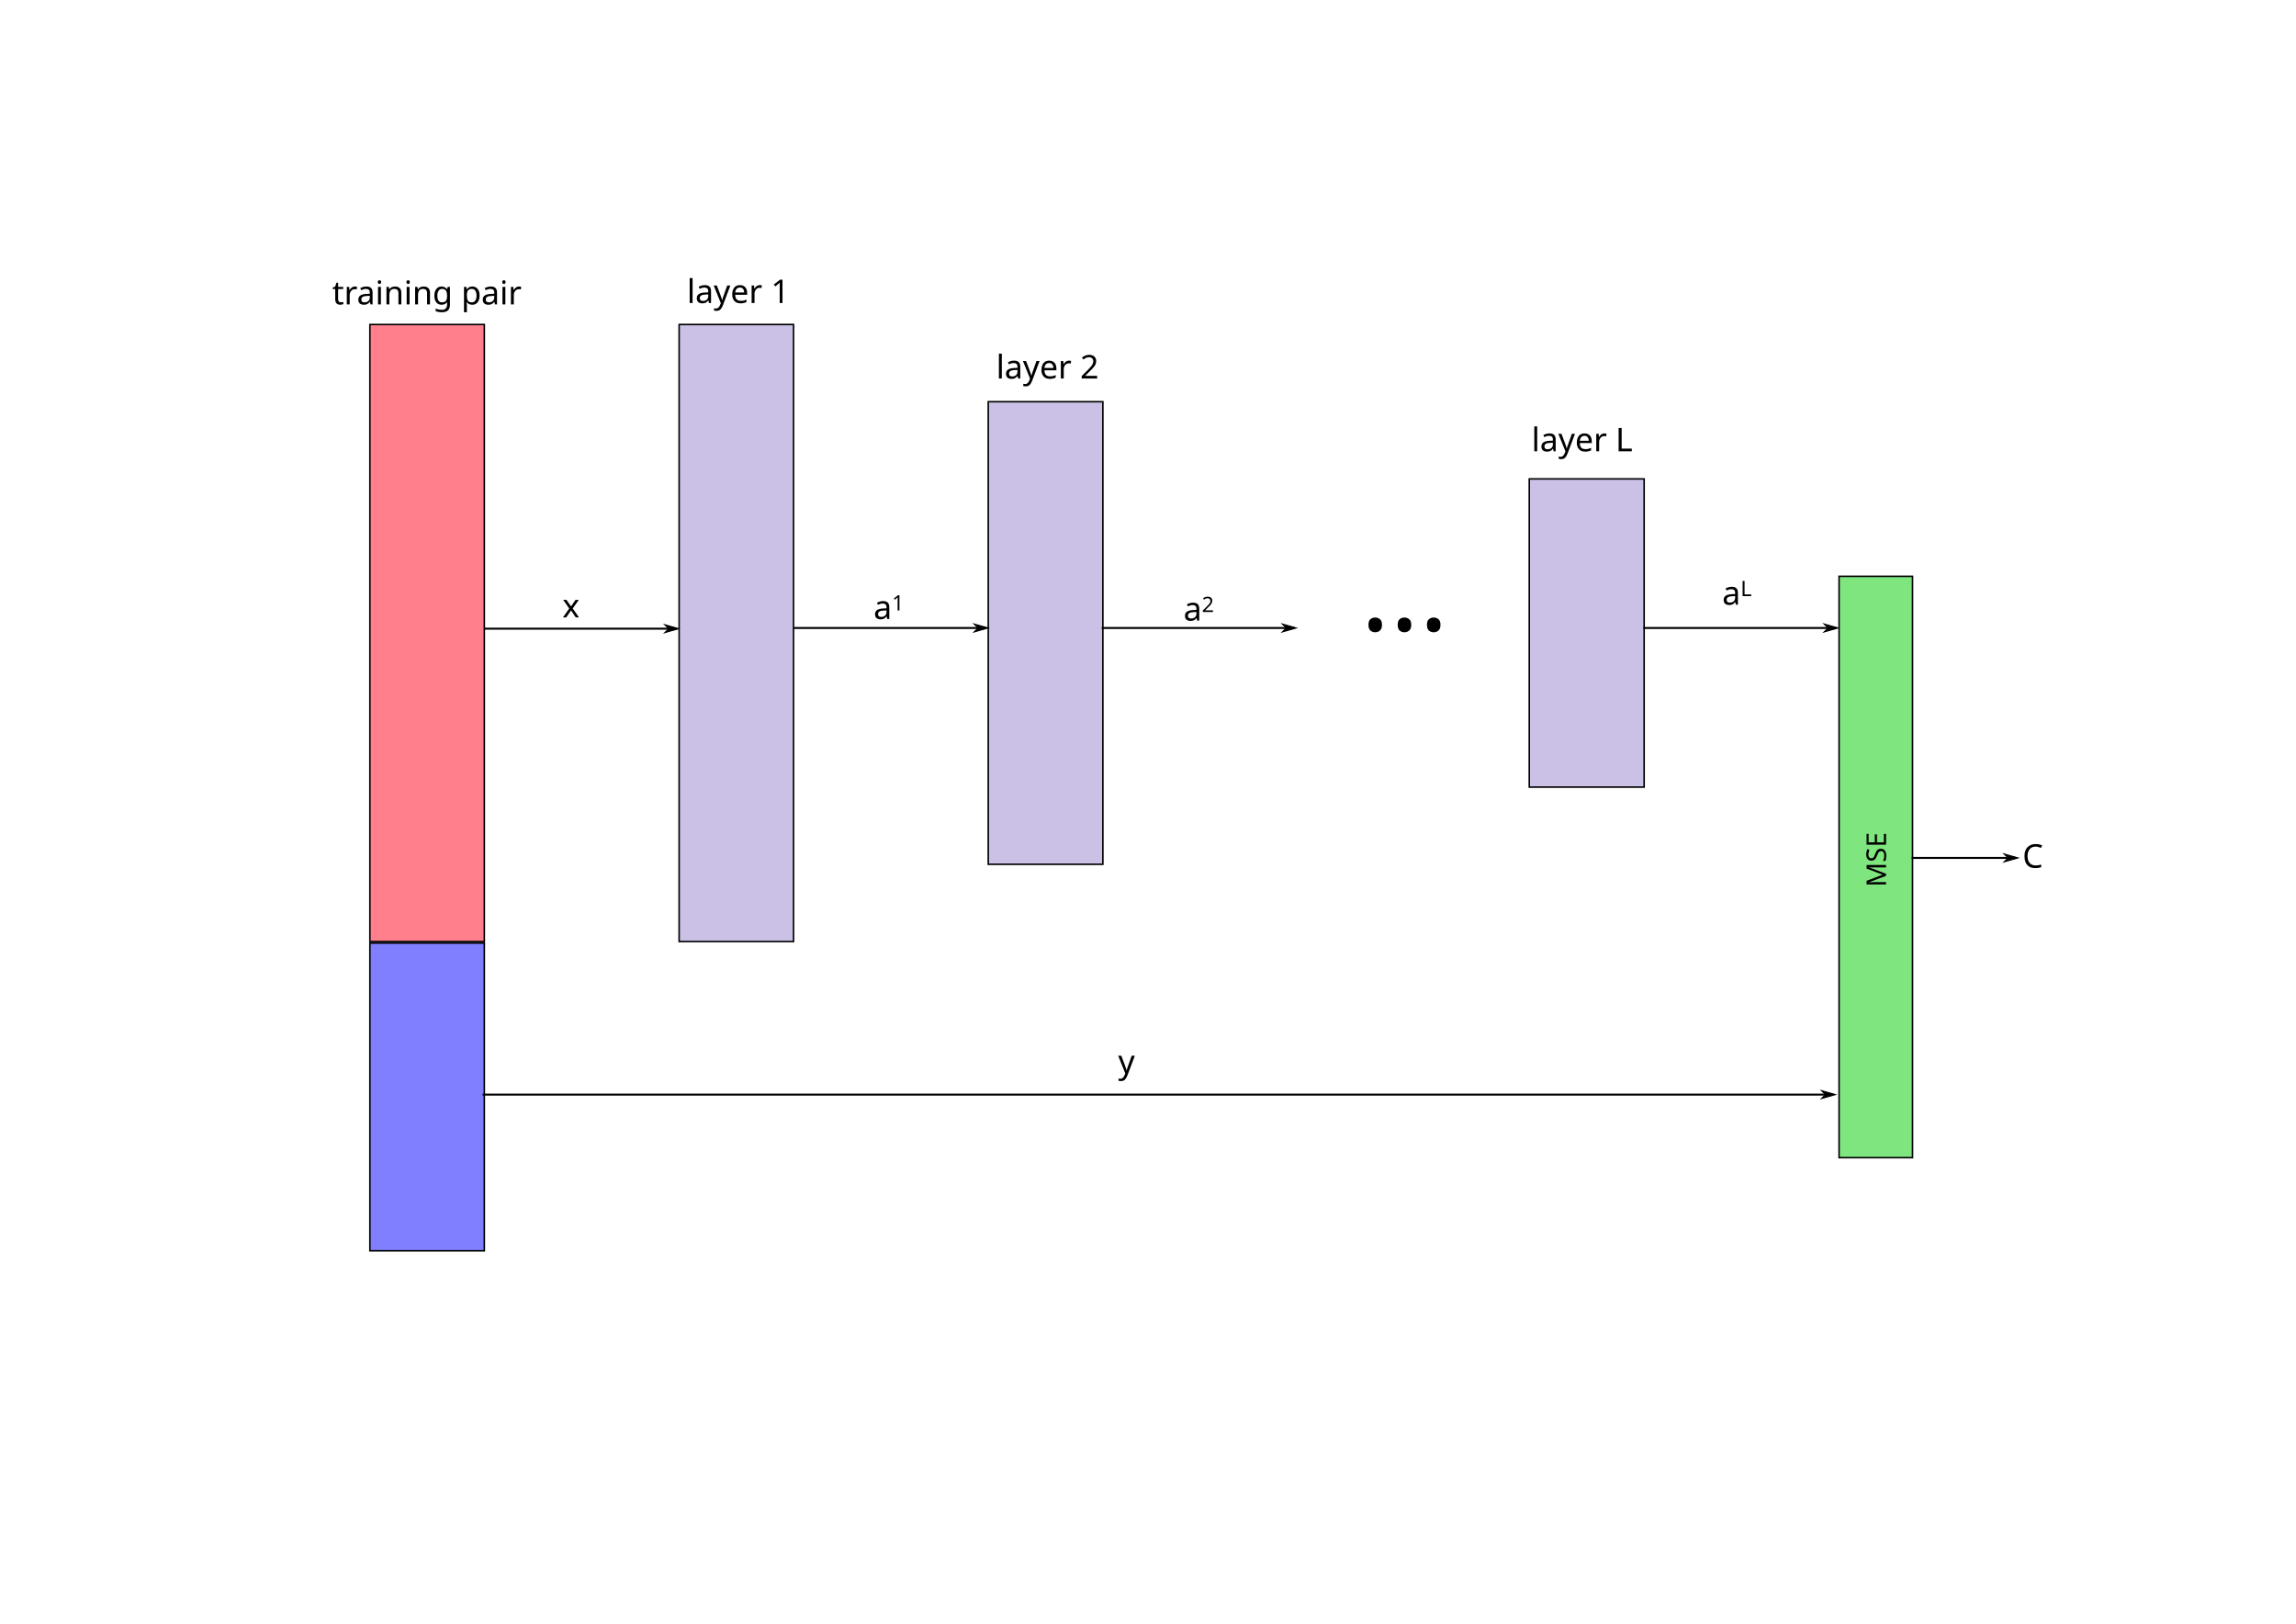
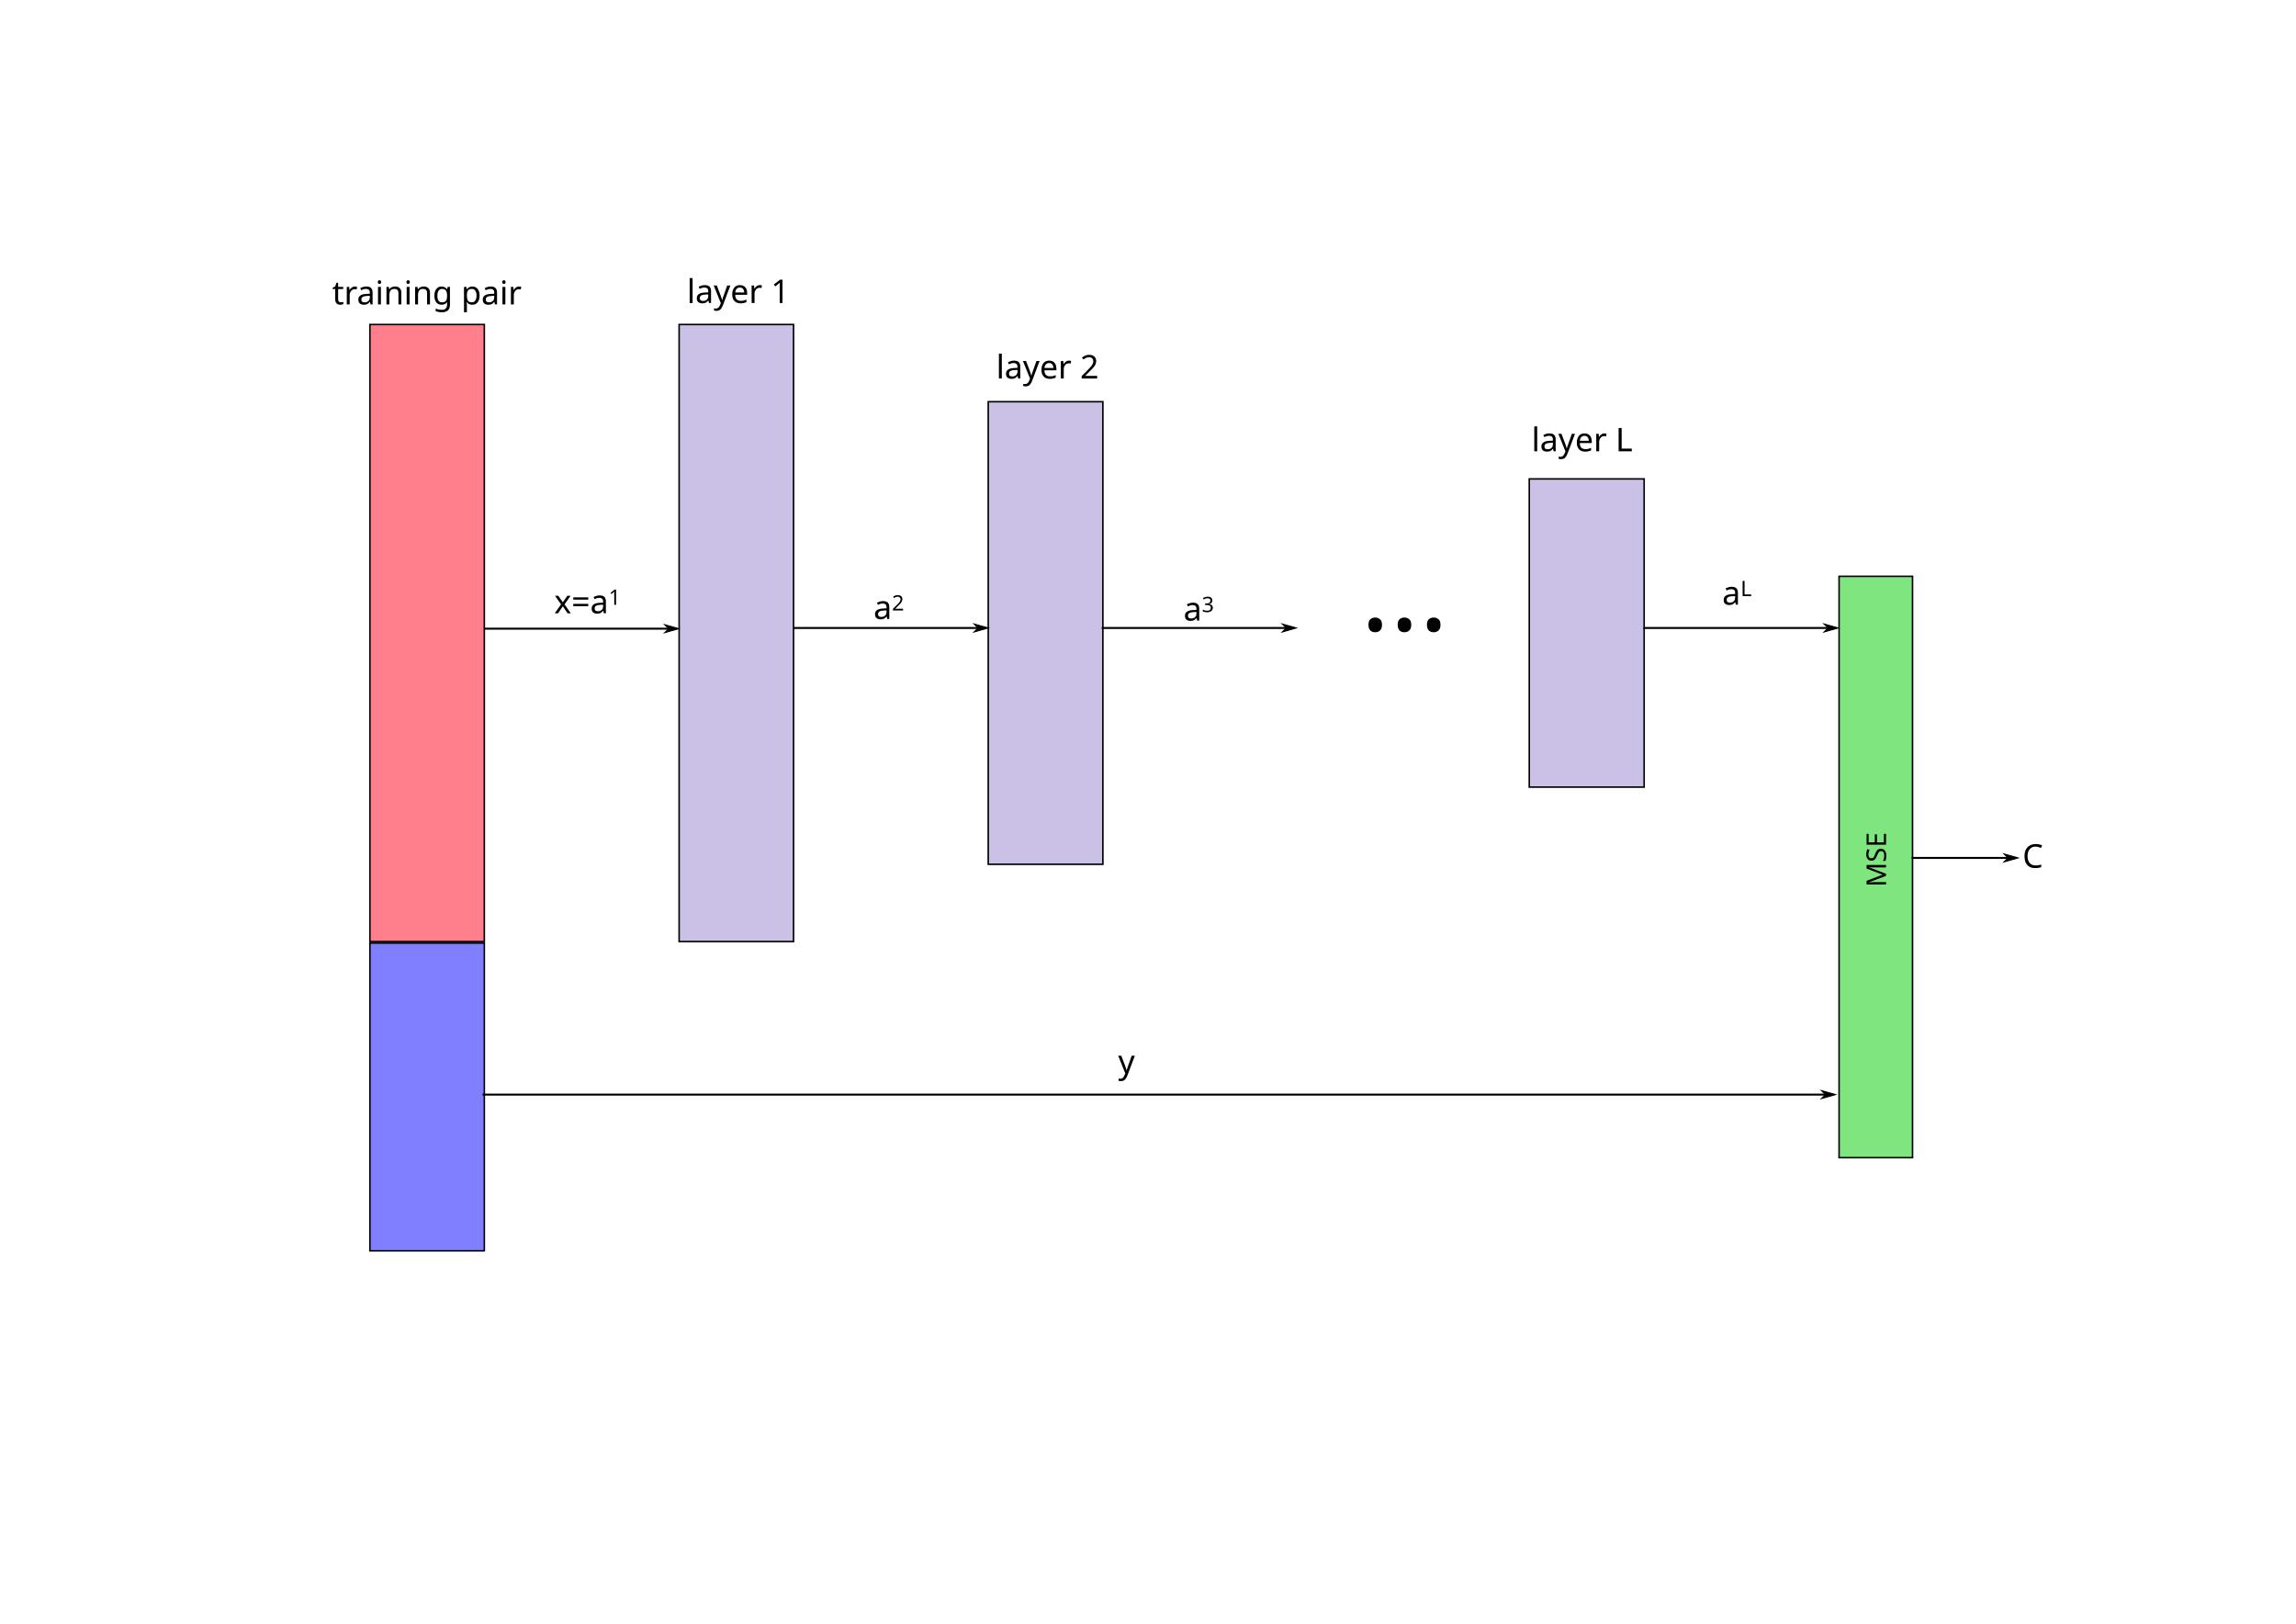
<svg xmlns="http://www.w3.org/2000/svg" width="297mm" height="210mm" viewBox="0 0 297 210" version="1.1" id="svg8">
  <defs id="defs2">
    <marker style="overflow:visible" id="marker2959" refX="0" refY="0" orient="auto">
      <path transform="matrix(-0.4,0,0,-0.4,-4,0)" style="fill:#000000;fill-opacity:1;fill-rule:evenodd;stroke:#000000;stroke-width:1pt;stroke-opacity:1" d="M 0,0 5,-5 -12.5,0 5,5 Z" id="path2957" />
    </marker>
    <marker style="overflow:visible" id="marker2959-0" refX="0" refY="0" orient="auto">
      <path transform="matrix(-0.4,0,0,-0.4,-4,0)" style="fill:#000000;fill-opacity:1;fill-rule:evenodd;stroke:#000000;stroke-width:1pt;stroke-opacity:1" d="M 0,0 5,-5 -12.5,0 5,5 Z" id="path2957-0" />
    </marker>
    <marker style="overflow:visible" id="marker2959-6" refX="0" refY="0" orient="auto">
      <path transform="matrix(-0.4,0,0,-0.4,-4,0)" style="fill:#000000;fill-opacity:1;fill-rule:evenodd;stroke:#000000;stroke-width:1pt;stroke-opacity:1" d="M 0,0 5,-5 -12.5,0 5,5 Z" id="path2957-9" />
    </marker>
    <marker style="overflow:visible" id="marker2959-0-8" refX="0" refY="0" orient="auto">
      <path transform="matrix(-0.4,0,0,-0.4,-4,0)" style="fill:#000000;fill-opacity:1;fill-rule:evenodd;stroke:#000000;stroke-width:1pt;stroke-opacity:1" d="M 0,0 5,-5 -12.5,0 5,5 Z" id="path2957-0-1" />
    </marker>
    <marker style="overflow:visible" id="marker2959-0-8-7" refX="0" refY="0" orient="auto">
      <path transform="matrix(-0.4,0,0,-0.4,-4,0)" style="fill:#000000;fill-opacity:1;fill-rule:evenodd;stroke:#000000;stroke-width:1pt;stroke-opacity:1" d="M 0,0 5,-5 -12.5,0 5,5 Z" id="path2957-0-1-3" />
    </marker>
    <marker style="overflow:visible" id="marker2959-0-8-7-3" refX="0" refY="0" orient="auto">
      <path transform="matrix(-0.4,0,0,-0.4,-4,0)" style="fill:#000000;fill-opacity:1;fill-rule:evenodd;stroke:#000000;stroke-width:1pt;stroke-opacity:1" d="M 0,0 5,-5 -12.5,0 5,5 Z" id="path2957-0-1-3-0" />
    </marker>
    <marker style="overflow:visible" id="marker2959-0-8-7-3-2" refX="0" refY="0" orient="auto">
      <path transform="matrix(-0.4,0,0,-0.4,-4,0)" style="fill:#000000;fill-opacity:1;fill-rule:evenodd;stroke:#000000;stroke-width:1pt;stroke-opacity:1" d="M 0,0 5,-5 -12.5,0 5,5 Z" id="path2957-0-1-3-0-9" />
    </marker>
    <marker style="overflow:visible" id="marker2959-0-8-7-3-2-1" refX="0" refY="0" orient="auto">
      <path transform="matrix(-0.4,0,0,-0.4,-4,0)" style="fill:#000000;fill-opacity:1;fill-rule:evenodd;stroke:#000000;stroke-width:1pt;stroke-opacity:1" d="M 0,0 5,-5 -12.5,0 5,5 Z" id="path2957-0-1-3-0-9-4" />
    </marker>
    <marker style="overflow:visible" id="marker2959-0-8-7-3-7" refX="0" refY="0" orient="auto">
      <path transform="matrix(-0.4,0,0,-0.4,-4,0)" style="fill:#000000;fill-opacity:1;fill-rule:evenodd;stroke:#000000;stroke-width:1pt;stroke-opacity:1" d="M 0,0 5,-5 -12.5,0 5,5 Z" id="path2957-0-1-3-0-0" />
    </marker>
    <marker style="overflow:visible" id="marker2959-0-8-9" refX="0" refY="0" orient="auto">
      <path transform="matrix(-0.4,0,0,-0.4,-4,0)" style="fill:#000000;fill-opacity:1;fill-rule:evenodd;stroke:#000000;stroke-width:1pt;stroke-opacity:1" d="M 0,0 5,-5 -12.5,0 5,5 Z" id="path2957-0-1-1" />
    </marker>
    <marker style="overflow:visible" id="marker2959-0-8-7-3-2-1-8" refX="0" refY="0" orient="auto">
      <path transform="matrix(-0.4,0,0,-0.4,-4,0)" style="fill:#000000;fill-opacity:1;fill-rule:evenodd;stroke:#000000;stroke-width:1pt;stroke-opacity:1" d="M 0,0 5,-5 -12.5,0 5,5 Z" id="path2957-0-1-3-0-9-4-7" />
    </marker>
    <marker style="overflow:visible" id="marker2959-0-4" refX="0" refY="0" orient="auto">
      <path transform="matrix(-0.4,0,0,-0.4,-4,0)" style="fill:#000000;fill-opacity:1;fill-rule:evenodd;stroke:#000000;stroke-width:1pt;stroke-opacity:1" d="M 0,0 5,-5 -12.5,0 5,5 Z" id="path2957-0-3" />
    </marker>
    <marker style="overflow:visible" id="marker2959-0-4-5" refX="0" refY="0" orient="auto">
      <path transform="matrix(-0.4,0,0,-0.4,-4,0)" style="fill:#000000;fill-opacity:1;fill-rule:evenodd;stroke:#000000;stroke-width:1pt;stroke-opacity:1" d="M 0,0 5,-5 -12.5,0 5,5 Z" id="path2957-0-3-5" />
    </marker>
    <marker style="overflow:visible" id="marker2959-0-2" refX="0" refY="0" orient="auto">
      <path transform="matrix(-0.4,0,0,-0.4,-4,0)" style="fill:#000000;fill-opacity:1;fill-rule:evenodd;stroke:#000000;stroke-width:1pt;stroke-opacity:1" d="M 0,0 5,-5 -12.5,0 5,5 Z" id="path2957-0-8" />
    </marker>
    <marker style="overflow:visible" id="marker2959-0-4-5-7" refX="0" refY="0" orient="auto">
      <path transform="matrix(-0.4,0,0,-0.4,-4,0)" style="fill:#000000;fill-opacity:1;fill-rule:evenodd;stroke:#000000;stroke-width:1pt;stroke-opacity:1" d="M 0,0 5,-5 -12.5,0 5,5 Z" id="path2957-0-3-5-8" />
    </marker>
    <marker style="overflow:visible" id="marker2959-0-2-8" refX="0" refY="0" orient="auto">
      <path transform="matrix(-0.4,0,0,-0.4,-4,0)" style="fill:#000000;fill-opacity:1;fill-rule:evenodd;stroke:#000000;stroke-width:1pt;stroke-opacity:1" d="M 0,0 5,-5 -12.5,0 5,5 Z" id="path2957-0-8-6" />
    </marker>
    <marker style="overflow:visible" id="marker2959-0-8-9-8" refX="0" refY="0" orient="auto">
      <path transform="matrix(-0.4,0,0,-0.4,-4,0)" style="fill:#000000;fill-opacity:1;fill-rule:evenodd;stroke:#000000;stroke-width:1pt;stroke-opacity:1" d="M 0,0 5,-5 -12.5,0 5,5 Z" id="path2957-0-1-1-0" />
    </marker>
    <marker style="overflow:visible" id="marker2959-0-8-9-88" refX="0" refY="0" orient="auto">
      <path transform="matrix(-0.4,0,0,-0.4,-4,0)" style="fill:#000000;fill-opacity:1;fill-rule:evenodd;stroke:#000000;stroke-width:1pt;stroke-opacity:1" d="M 0,0 5,-5 -12.5,0 5,5 Z" id="path2957-0-1-1-3" />
    </marker>
    <marker style="overflow:visible" id="marker2959-0-8-9-88-4" refX="0" refY="0" orient="auto">
      <path transform="matrix(-0.4,0,0,-0.4,-4,0)" style="fill:#000000;fill-opacity:1;fill-rule:evenodd;stroke:#000000;stroke-width:1pt;stroke-opacity:1" d="M 0,0 5,-5 -12.5,0 5,5 Z" id="path2957-0-1-1-3-7" />
    </marker>
    <marker style="overflow:visible" id="marker2959-0-8-9-88-7" refX="0" refY="0" orient="auto">
      <path transform="matrix(-0.4,0,0,-0.4,-4,0)" style="fill:#000000;fill-opacity:1;fill-rule:evenodd;stroke:#000000;stroke-width:1pt;stroke-opacity:1" d="M 0,0 5,-5 -12.5,0 5,5 Z" id="path2957-0-1-1-3-0" />
    </marker>
    <marker style="overflow:visible" id="marker2959-0-8-9-88-2" refX="0" refY="0" orient="auto">
      <path transform="matrix(-0.4,0,0,-0.4,-4,0)" style="fill:#000000;fill-opacity:1;fill-rule:evenodd;stroke:#000000;stroke-width:1pt;stroke-opacity:1" d="M 0,0 5,-5 -12.5,0 5,5 Z" id="path2957-0-1-1-3-3" />
    </marker>
    <marker style="overflow:visible" id="marker2959-0-8-9-3" refX="0" refY="0" orient="auto">
      <path transform="matrix(-0.4,0,0,-0.4,-4,0)" style="fill:#000000;fill-opacity:1;fill-rule:evenodd;stroke:#000000;stroke-width:1pt;stroke-opacity:1" d="M 0,0 5,-5 -12.5,0 5,5 Z" id="path2957-0-1-1-6" />
    </marker>
    <marker style="overflow:visible" id="marker2959-0-8-9-88-7-8" refX="0" refY="0" orient="auto">
      <path transform="matrix(-0.4,0,0,-0.4,-4,0)" style="fill:#000000;fill-opacity:1;fill-rule:evenodd;stroke:#000000;stroke-width:1pt;stroke-opacity:1" d="M 0,0 5,-5 -12.5,0 5,5 Z" id="path2957-0-1-1-3-0-6" />
    </marker>
  </defs>
  <g id="layer1" transform="translate(0,-87)">
    <text xml:space="preserve" style="font-style:normal;font-variant:normal;font-weight:normal;font-stretch:normal;font-size:4.233px;line-height:1.25;font-family:sans-serif;-inkscape-font-specification:sans-serif;letter-spacing:0px;word-spacing:0px;fill:#000000;fill-opacity:1;stroke:none;stroke-width:0.265" x="128.856" y="135.95" id="text8840-8-86-5-3-7">
      <tspan id="tspan8838-8-1-1-6-5" x="128.856" y="135.95" style="font-style:normal;font-variant:normal;font-weight:normal;font-stretch:normal;font-family:'CMU Serif Upright Italic';-inkscape-font-specification:'CMU Serif Upright Italic, ';stroke-width:0.265">layer 2</tspan>
    </text>
    <rect style="opacity:1;vector-effect:none;fill:#00ce00;fill-opacity:0.502;stroke:#000000;stroke-width:0.2;stroke-linecap:butt;stroke-linejoin:miter;stroke-miterlimit:4;stroke-dasharray:none;stroke-dashoffset:0;stroke-opacity:1" id="rect4506-3-32-9" width="9.503" height="75.186" x="237.894" y="161.538" />
    <rect style="opacity:1;vector-effect:none;fill:#ff001a;fill-opacity:0.502;stroke:#000000;stroke-width:0.199;stroke-linecap:butt;stroke-linejoin:miter;stroke-miterlimit:4;stroke-dasharray:none;stroke-dashoffset:0;stroke-opacity:1" id="rect7803-2" width="14.801" height="79.801" x="47.849" y="128.969" />
    <text xml:space="preserve" style="font-style:normal;font-weight:normal;font-size:2.822px;line-height:1.25;font-family:sans-serif;letter-spacing:0px;word-spacing:0px;fill:#000000;fill-opacity:1;stroke:none;stroke-width:0.265" x="-201.73" y="243.968" id="text7578-1-8" transform="rotate(-90)">
      <tspan x="-201.73" y="243.968" style="font-style:normal;font-variant:normal;font-weight:normal;font-stretch:normal;font-size:3.528px;font-family:'CMU Serif Upright Italic';-inkscape-font-specification:'CMU Serif Upright Italic, ';stroke-width:0.265" id="tspan14741">MSE</tspan>
    </text>
    <text xml:space="preserve" style="font-style:normal;font-variant:normal;font-weight:normal;font-stretch:normal;font-size:2.822px;line-height:1.25;font-family:sans-serif;-inkscape-font-specification:sans-serif;letter-spacing:0px;word-spacing:0px;fill:#000000;fill-opacity:1;stroke:none;stroke-width:0.265" x="73.894" y="21.947" id="text7819">
      <tspan id="tspan7817" x="73.894" y="24.444" style="font-style:normal;font-variant:normal;font-weight:normal;font-stretch:normal;font-family:sans-serif;-inkscape-font-specification:sans-serif;stroke-width:0.265" />
    </text>
    <text xml:space="preserve" style="font-style:normal;font-variant:normal;font-weight:normal;font-stretch:normal;font-size:2.822px;line-height:1.25;font-family:sans-serif;-inkscape-font-specification:sans-serif;letter-spacing:0px;word-spacing:0px;fill:#000000;fill-opacity:1;stroke:none;stroke-width:0.265" x="75.784" y="21.191" id="text7823">
      <tspan id="tspan7821" x="75.784" y="23.688" style="font-style:normal;font-variant:normal;font-weight:normal;font-stretch:normal;font-family:sans-serif;-inkscape-font-specification:sans-serif;stroke-width:0.265" />
    </text>
    <path style="fill:none;fill-rule:evenodd;stroke:#000000;stroke-width:0.256;stroke-linecap:butt;stroke-linejoin:miter;stroke-miterlimit:4;stroke-dasharray:none;stroke-opacity:1;marker-end:url(#marker2959-0-8-9)" d="M 62.627,168.309 H 87.529" id="path9937-9-0-4-3" />
-     <text xml:space="preserve" style="font-style:normal;font-variant:normal;font-weight:normal;font-stretch:normal;font-size:4.233px;line-height:1.25;font-family:sans-serif;-inkscape-font-specification:sans-serif;letter-spacing:0px;word-spacing:0px;fill:#000000;fill-opacity:1;stroke:none;stroke-width:0.265" x="72.743" y="166.851" id="text8840-8-86">
-       <tspan id="tspan8838-8-1" x="72.743" y="166.851" style="font-style:normal;font-variant:normal;font-weight:normal;font-stretch:normal;font-family:'CMU Serif Upright Italic';-inkscape-font-specification:'CMU Serif Upright Italic, ';stroke-width:0.265">x</tspan>
+     <text xml:space="preserve" style="font-style:normal;font-variant:normal;font-weight:normal;font-stretch:normal;font-size:4.233px;line-height:1.25;font-family:sans-serif;-inkscape-font-specification:sans-serif;letter-spacing:0px;word-spacing:0px;fill:#000000;fill-opacity:1;stroke:none;stroke-width:0.265" x="71.685" y="166.322" id="text8840-8-86">
+       <tspan id="tspan8838-8-1" x="71.685" y="166.322" style="font-style:normal;font-variant:normal;font-weight:normal;font-stretch:normal;font-family:'CMU Serif Upright Italic';-inkscape-font-specification:'CMU Serif Upright Italic, ';stroke-width:0.265">x=a<tspan style="font-size:65%;baseline-shift:super" id="tspan1039">1</tspan>
+       </tspan>
    </text>
    <rect style="opacity:1;vector-effect:none;fill:#0000ff;fill-opacity:0.502;stroke:#000000;stroke-width:0.199;stroke-linecap:butt;stroke-linejoin:miter;stroke-miterlimit:4;stroke-dasharray:none;stroke-dashoffset:0;stroke-opacity:1" id="rect7803-2-2" width="14.801" height="39.801" x="47.849" y="208.969" />
    <text xml:space="preserve" style="font-style:normal;font-variant:normal;font-weight:normal;font-stretch:normal;font-size:4.233px;line-height:1.25;font-family:sans-serif;-inkscape-font-specification:sans-serif;letter-spacing:0px;word-spacing:0px;fill:#000000;fill-opacity:1;stroke:none;stroke-width:0.265" x="144.641" y="225.801" id="text8840-8-86-7">
      <tspan id="tspan8838-8-1-2" x="144.641" y="225.801" style="font-style:normal;font-variant:normal;font-weight:normal;font-stretch:normal;font-family:'CMU Serif Upright Italic';-inkscape-font-specification:'CMU Serif Upright Italic, ';stroke-width:0.265">y</tspan>
    </text>
    <rect style="opacity:1;vector-effect:none;fill:#6748b7;fill-opacity:0.34;stroke:#000000;stroke-width:0.199;stroke-linecap:butt;stroke-linejoin:miter;stroke-miterlimit:4;stroke-dasharray:none;stroke-dashoffset:0;stroke-opacity:1" id="rect7803-2-4" width="14.801" height="79.801" x="87.849" y="128.969" />
    <text xml:space="preserve" style="font-style:normal;font-variant:normal;font-weight:normal;font-stretch:normal;font-size:4.233px;line-height:1.25;font-family:sans-serif;-inkscape-font-specification:sans-serif;letter-spacing:0px;word-spacing:0px;fill:#000000;fill-opacity:1;stroke:none;stroke-width:0.265" x="113.005" y="167.051" id="text8840-8-86-0-5">
-       <tspan id="tspan8838-8-1-4-4" x="113.005" y="167.051" style="font-style:normal;font-variant:normal;font-weight:normal;font-stretch:normal;font-family:'CMU Serif Upright Italic';-inkscape-font-specification:'CMU Serif Upright Italic, ';stroke-width:0.265">a<tspan style="font-size:65%;baseline-shift:super" id="tspan12312">1</tspan>
+       <tspan id="tspan8838-8-1-4-4" x="113.005" y="167.051" style="font-style:normal;font-variant:normal;font-weight:normal;font-stretch:normal;font-family:'CMU Serif Upright Italic';-inkscape-font-specification:'CMU Serif Upright Italic, ';stroke-width:0.265">a<tspan style="font-size:65%;baseline-shift:super" id="tspan1041">2</tspan>
      </tspan>
    </text>
    <rect style="opacity:1;vector-effect:none;fill:#6748b7;fill-opacity:0.34;stroke:#000000;stroke-width:0.2;stroke-linecap:butt;stroke-linejoin:miter;stroke-miterlimit:4;stroke-dasharray:none;stroke-dashoffset:0;stroke-opacity:1" id="rect7803-2-4-6" width="14.827" height="59.827" x="127.836" y="138.955" />
    <path style="fill:none;fill-rule:evenodd;stroke:#000000;stroke-width:0.256;stroke-linecap:butt;stroke-linejoin:miter;stroke-miterlimit:4;stroke-dasharray:none;stroke-opacity:1;marker-end:url(#marker2959-0-8-9-88)" d="m 102.649,168.219 h 24.902" id="path9937-9-0-4-3-5" />
    <rect style="opacity:1;vector-effect:none;fill:#6748b7;fill-opacity:0.34;stroke:#000000;stroke-width:0.2;stroke-linecap:butt;stroke-linejoin:miter;stroke-miterlimit:4;stroke-dasharray:none;stroke-dashoffset:0;stroke-opacity:1" id="rect7803-2-4-6-6" width="14.859" height="39.859" x="197.82" y="148.94" />
    <path style="fill:none;fill-rule:evenodd;stroke:#000000;stroke-width:0.256;stroke-linecap:butt;stroke-linejoin:miter;stroke-miterlimit:4;stroke-dasharray:none;stroke-opacity:1;marker-end:url(#marker2959-0-8-9-88-7)" d="m 212.598,168.219 h 24.902" id="path9937-9-0-4-3-5-3" />
    <path style="fill:none;fill-rule:evenodd;stroke:#000000;stroke-width:0.256;stroke-linecap:butt;stroke-linejoin:miter;stroke-miterlimit:4;stroke-dasharray:none;stroke-opacity:1;marker-end:url(#marker2959-0-8-9-88-2)" d="m 142.513,168.219 h 24.902" id="path9937-9-0-4-3-5-8" />
    <text xml:space="preserve" style="font-style:normal;font-variant:normal;font-weight:normal;font-stretch:normal;font-size:4.233px;line-height:1.25;font-family:sans-serif;-inkscape-font-specification:sans-serif;letter-spacing:0px;word-spacing:0px;fill:#000000;fill-opacity:1;stroke:none;stroke-width:0.265" x="153.094" y="167.256" id="text8840-8-86-0-5-2-0">
-       <tspan id="tspan8838-8-1-4-4-4-5" x="153.094" y="167.256" style="font-style:normal;font-variant:normal;font-weight:normal;font-stretch:normal;font-family:'CMU Serif Upright Italic';-inkscape-font-specification:'CMU Serif Upright Italic, ';stroke-width:0.265">a<tspan style="font-size:2.752px;baseline-shift:super;stroke-width:0.265" id="tspan13314-2">2</tspan>
+       <tspan id="tspan8838-8-1-4-4-4-5" x="153.094" y="167.256" style="font-style:normal;font-variant:normal;font-weight:normal;font-stretch:normal;font-family:'CMU Serif Upright Italic';-inkscape-font-specification:'CMU Serif Upright Italic, ';stroke-width:0.265">a<tspan style="font-size:65%;baseline-shift:super" id="tspan1043">3</tspan>
      </tspan>
    </text>
    <text xml:space="preserve" style="font-style:normal;font-variant:normal;font-weight:normal;font-stretch:normal;font-size:4.233px;line-height:1.25;font-family:sans-serif;-inkscape-font-specification:sans-serif;letter-spacing:0px;word-spacing:0px;fill:#000000;fill-opacity:1;stroke:none;stroke-width:0.265" x="42.974" y="126.371" id="text8840-8-86-5">
      <tspan id="tspan8838-8-1-1" x="42.974" y="126.371" style="font-style:normal;font-variant:normal;font-weight:normal;font-stretch:normal;font-family:'CMU Serif Upright Italic';-inkscape-font-specification:'CMU Serif Upright Italic, ';stroke-width:0.265">training pair</tspan>
    </text>
    <text xml:space="preserve" style="font-style:normal;font-variant:normal;font-weight:normal;font-stretch:normal;font-size:4.233px;line-height:1.25;font-family:sans-serif;-inkscape-font-specification:sans-serif;letter-spacing:0px;word-spacing:0px;fill:#000000;fill-opacity:1;stroke:none;stroke-width:0.265" x="176.004" y="168.569" id="text8840-8-86-0-5-2-0-5">
      <tspan id="tspan8838-8-1-4-4-4-5-1" x="176.004" y="168.569" style="font-style:normal;font-variant:normal;font-weight:normal;font-stretch:normal;font-size:14.111px;font-family:'CMU Serif Upright Italic';-inkscape-font-specification:'CMU Serif Upright Italic, ';stroke-width:0.265">...</tspan>
    </text>
    <text xml:space="preserve" style="font-style:normal;font-variant:normal;font-weight:normal;font-stretch:normal;font-size:4.233px;line-height:1.25;font-family:sans-serif;-inkscape-font-specification:sans-serif;letter-spacing:0px;word-spacing:0px;fill:#000000;fill-opacity:1;stroke:none;stroke-width:0.265" x="222.776" y="165.201" id="text8840-8-86-0-5-2-0-58">
      <tspan id="tspan8838-8-1-4-4-4-5-9" x="222.776" y="165.201" style="font-style:normal;font-variant:normal;font-weight:normal;font-stretch:normal;font-family:'CMU Serif Upright Italic';-inkscape-font-specification:'CMU Serif Upright Italic, ';stroke-width:0.265">a<tspan style="font-size:65%;baseline-shift:super" id="tspan14739">L</tspan>
      </tspan>
    </text>
    <path style="fill:none;fill-rule:evenodd;stroke:#000000;stroke-width:0.256;stroke-linecap:butt;stroke-linejoin:miter;stroke-miterlimit:4;stroke-dasharray:none;stroke-opacity:1;marker-end:url(#marker2959-0-8-9-3)" d="M 62.425,228.569 H 237.161" id="path9937-9-0-4-3-7" />
    <path style="fill:none;fill-rule:evenodd;stroke:#000000;stroke-width:0.256;stroke-linecap:butt;stroke-linejoin:miter;stroke-miterlimit:4;stroke-dasharray:none;stroke-opacity:1;marker-end:url(#marker2959-0-8-9-88-7-8)" d="m 247.288,197.958 h 13.491" id="path9937-9-0-4-3-5-3-2" />
    <text xml:space="preserve" style="font-style:normal;font-variant:normal;font-weight:normal;font-stretch:normal;font-size:4.233px;line-height:1.25;font-family:sans-serif;-inkscape-font-specification:sans-serif;letter-spacing:0px;word-spacing:0px;fill:#000000;fill-opacity:1;stroke:none;stroke-width:0.265" x="261.619" y="199.226" id="text8840-8-86-0-5-2-0-58-5">
      <tspan id="tspan8838-8-1-4-4-4-5-9-1" x="261.619" y="199.226" style="font-style:normal;font-variant:normal;font-weight:normal;font-stretch:normal;font-family:'CMU Serif Upright Italic';-inkscape-font-specification:'CMU Serif Upright Italic, ';stroke-width:0.265">C</tspan>
    </text>
    <text xml:space="preserve" style="font-style:normal;font-variant:normal;font-weight:normal;font-stretch:normal;font-size:4.233px;line-height:1.25;font-family:sans-serif;-inkscape-font-specification:sans-serif;letter-spacing:0px;word-spacing:0px;fill:#000000;fill-opacity:1;stroke:none;stroke-width:0.265" x="88.856" y="126.184" id="text8840-8-86-5-3">
      <tspan id="tspan8838-8-1-1-6" x="88.856" y="126.184" style="font-style:normal;font-variant:normal;font-weight:normal;font-stretch:normal;font-family:'CMU Serif Upright Italic';-inkscape-font-specification:'CMU Serif Upright Italic, ';stroke-width:0.265">layer 1</tspan>
    </text>
    <text xml:space="preserve" style="font-style:normal;font-variant:normal;font-weight:normal;font-stretch:normal;font-size:4.233px;line-height:1.25;font-family:sans-serif;-inkscape-font-specification:sans-serif;letter-spacing:0px;word-spacing:0px;fill:#000000;fill-opacity:1;stroke:none;stroke-width:0.265" x="198.11" y="145.368" id="text8840-8-86-5-3-7-3">
      <tspan id="tspan8838-8-1-1-6-5-5" x="198.11" y="145.368" style="font-style:normal;font-variant:normal;font-weight:normal;font-stretch:normal;font-family:'CMU Serif Upright Italic';-inkscape-font-specification:'CMU Serif Upright Italic, ';stroke-width:0.265">layer L</tspan>
    </text>
  </g>
</svg>
